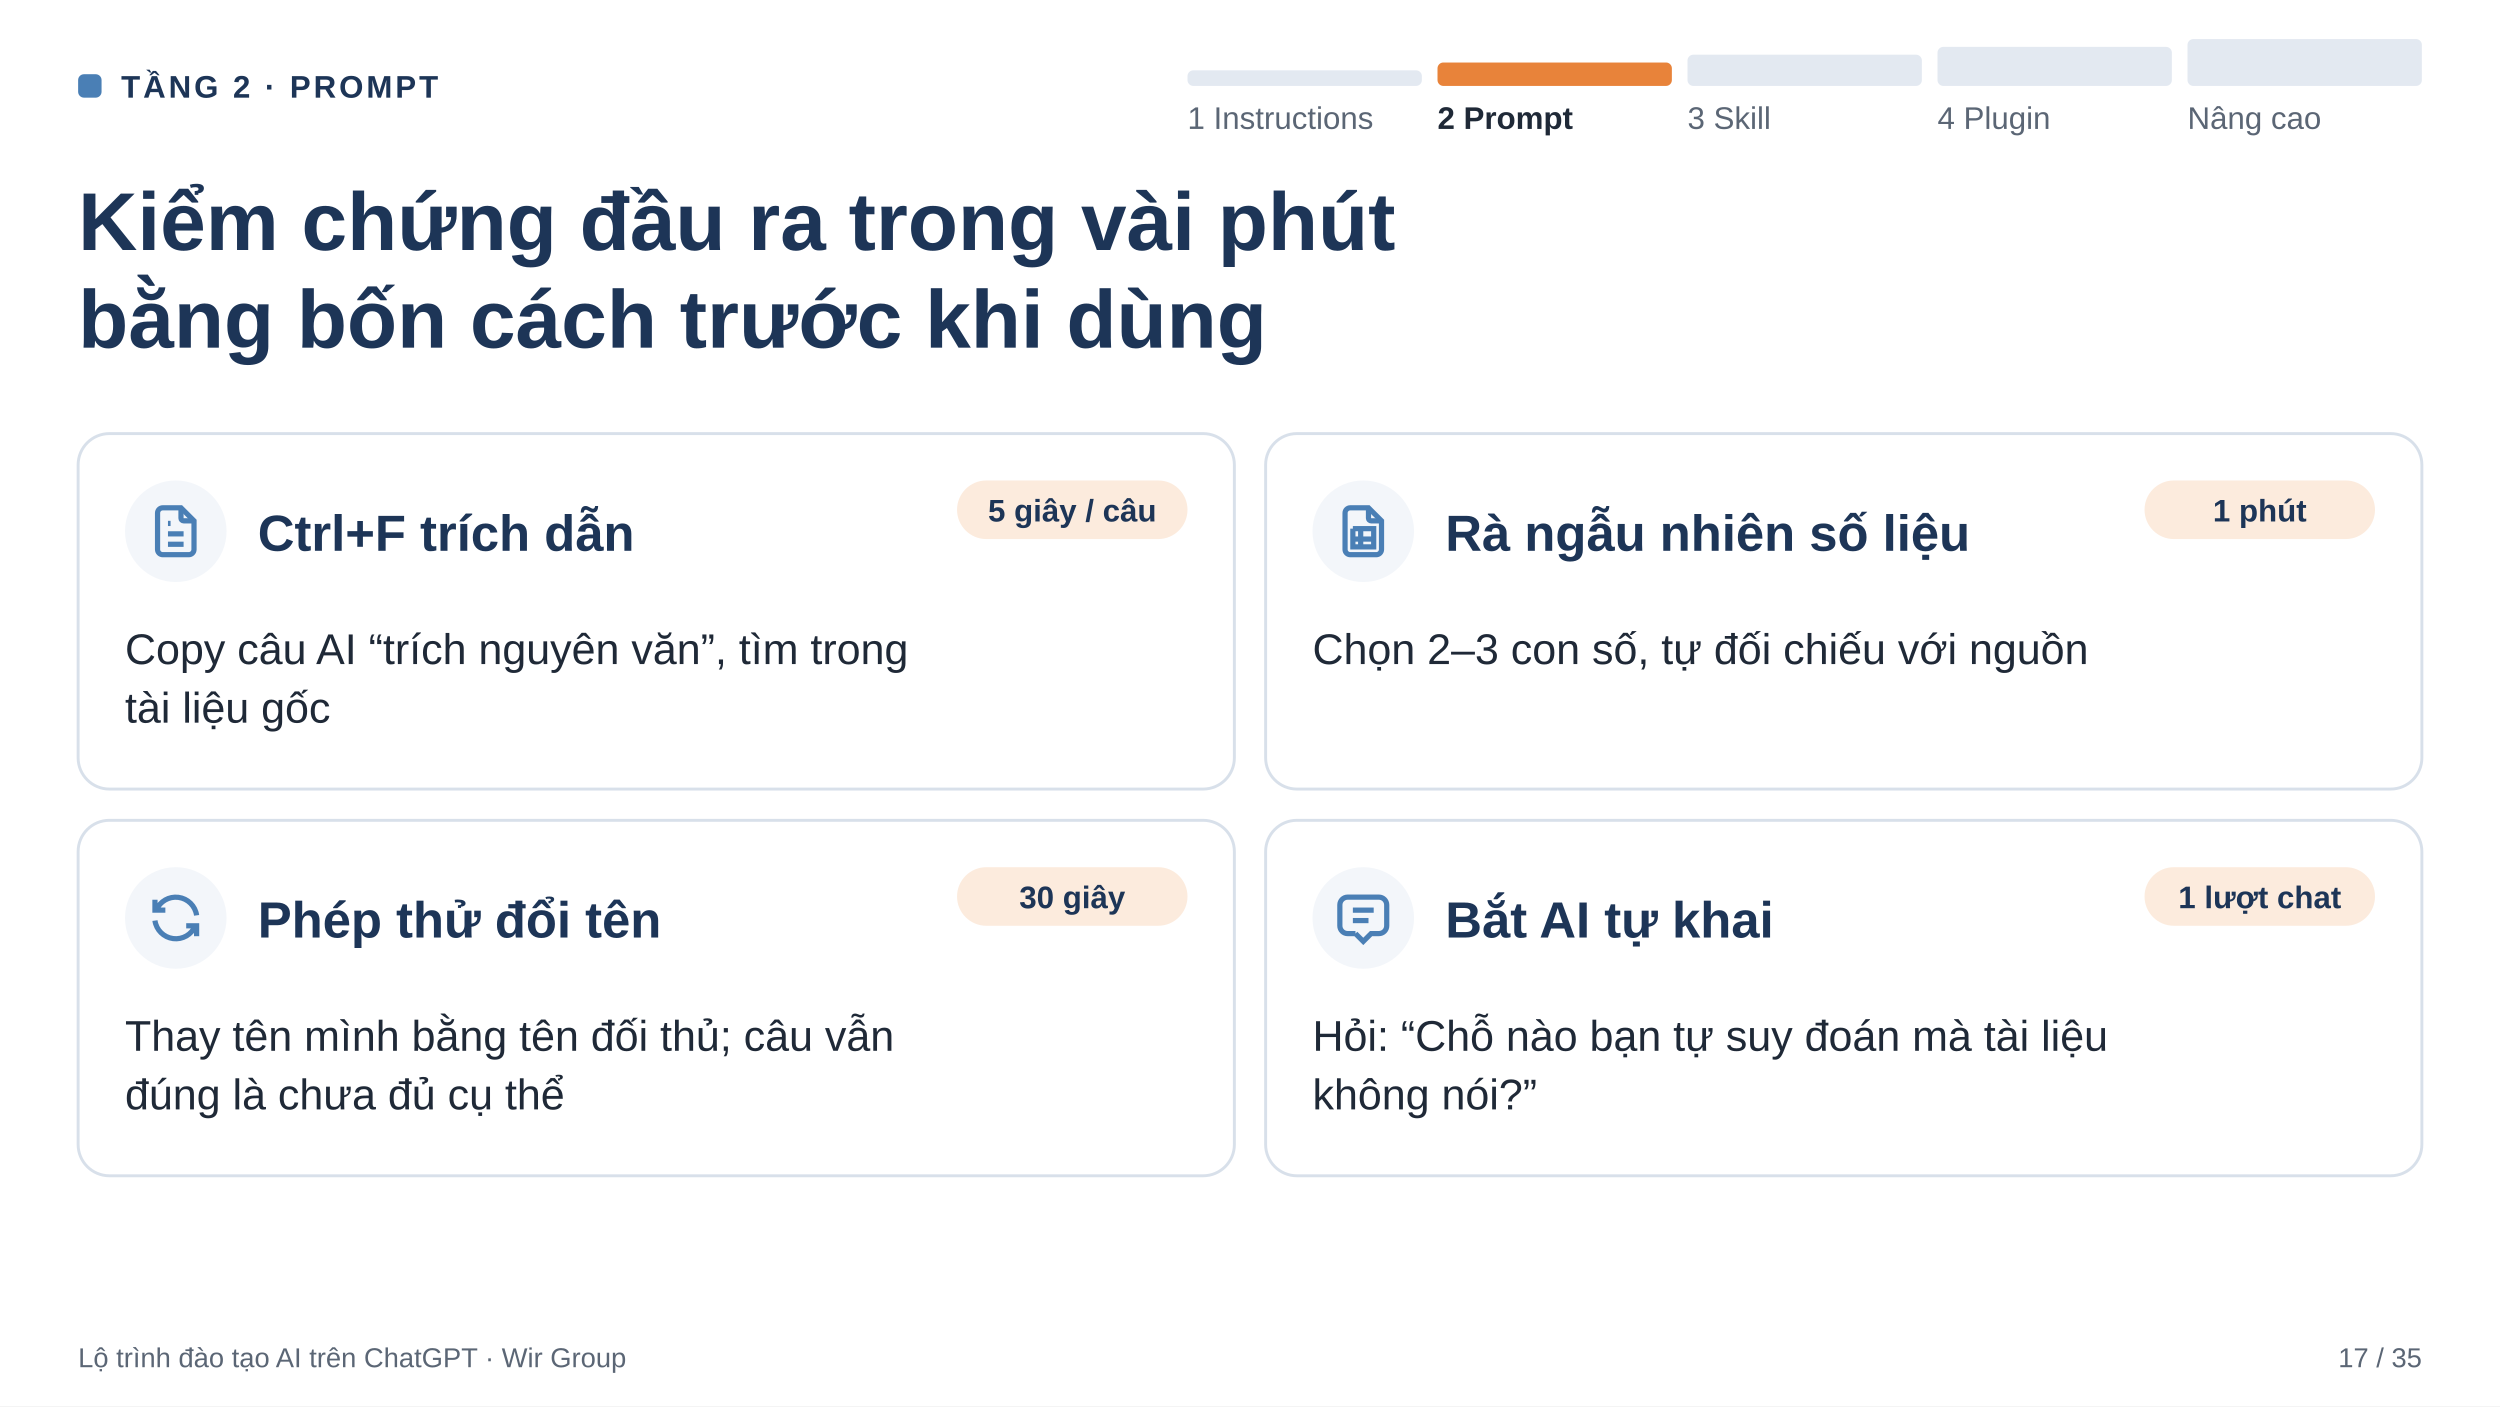
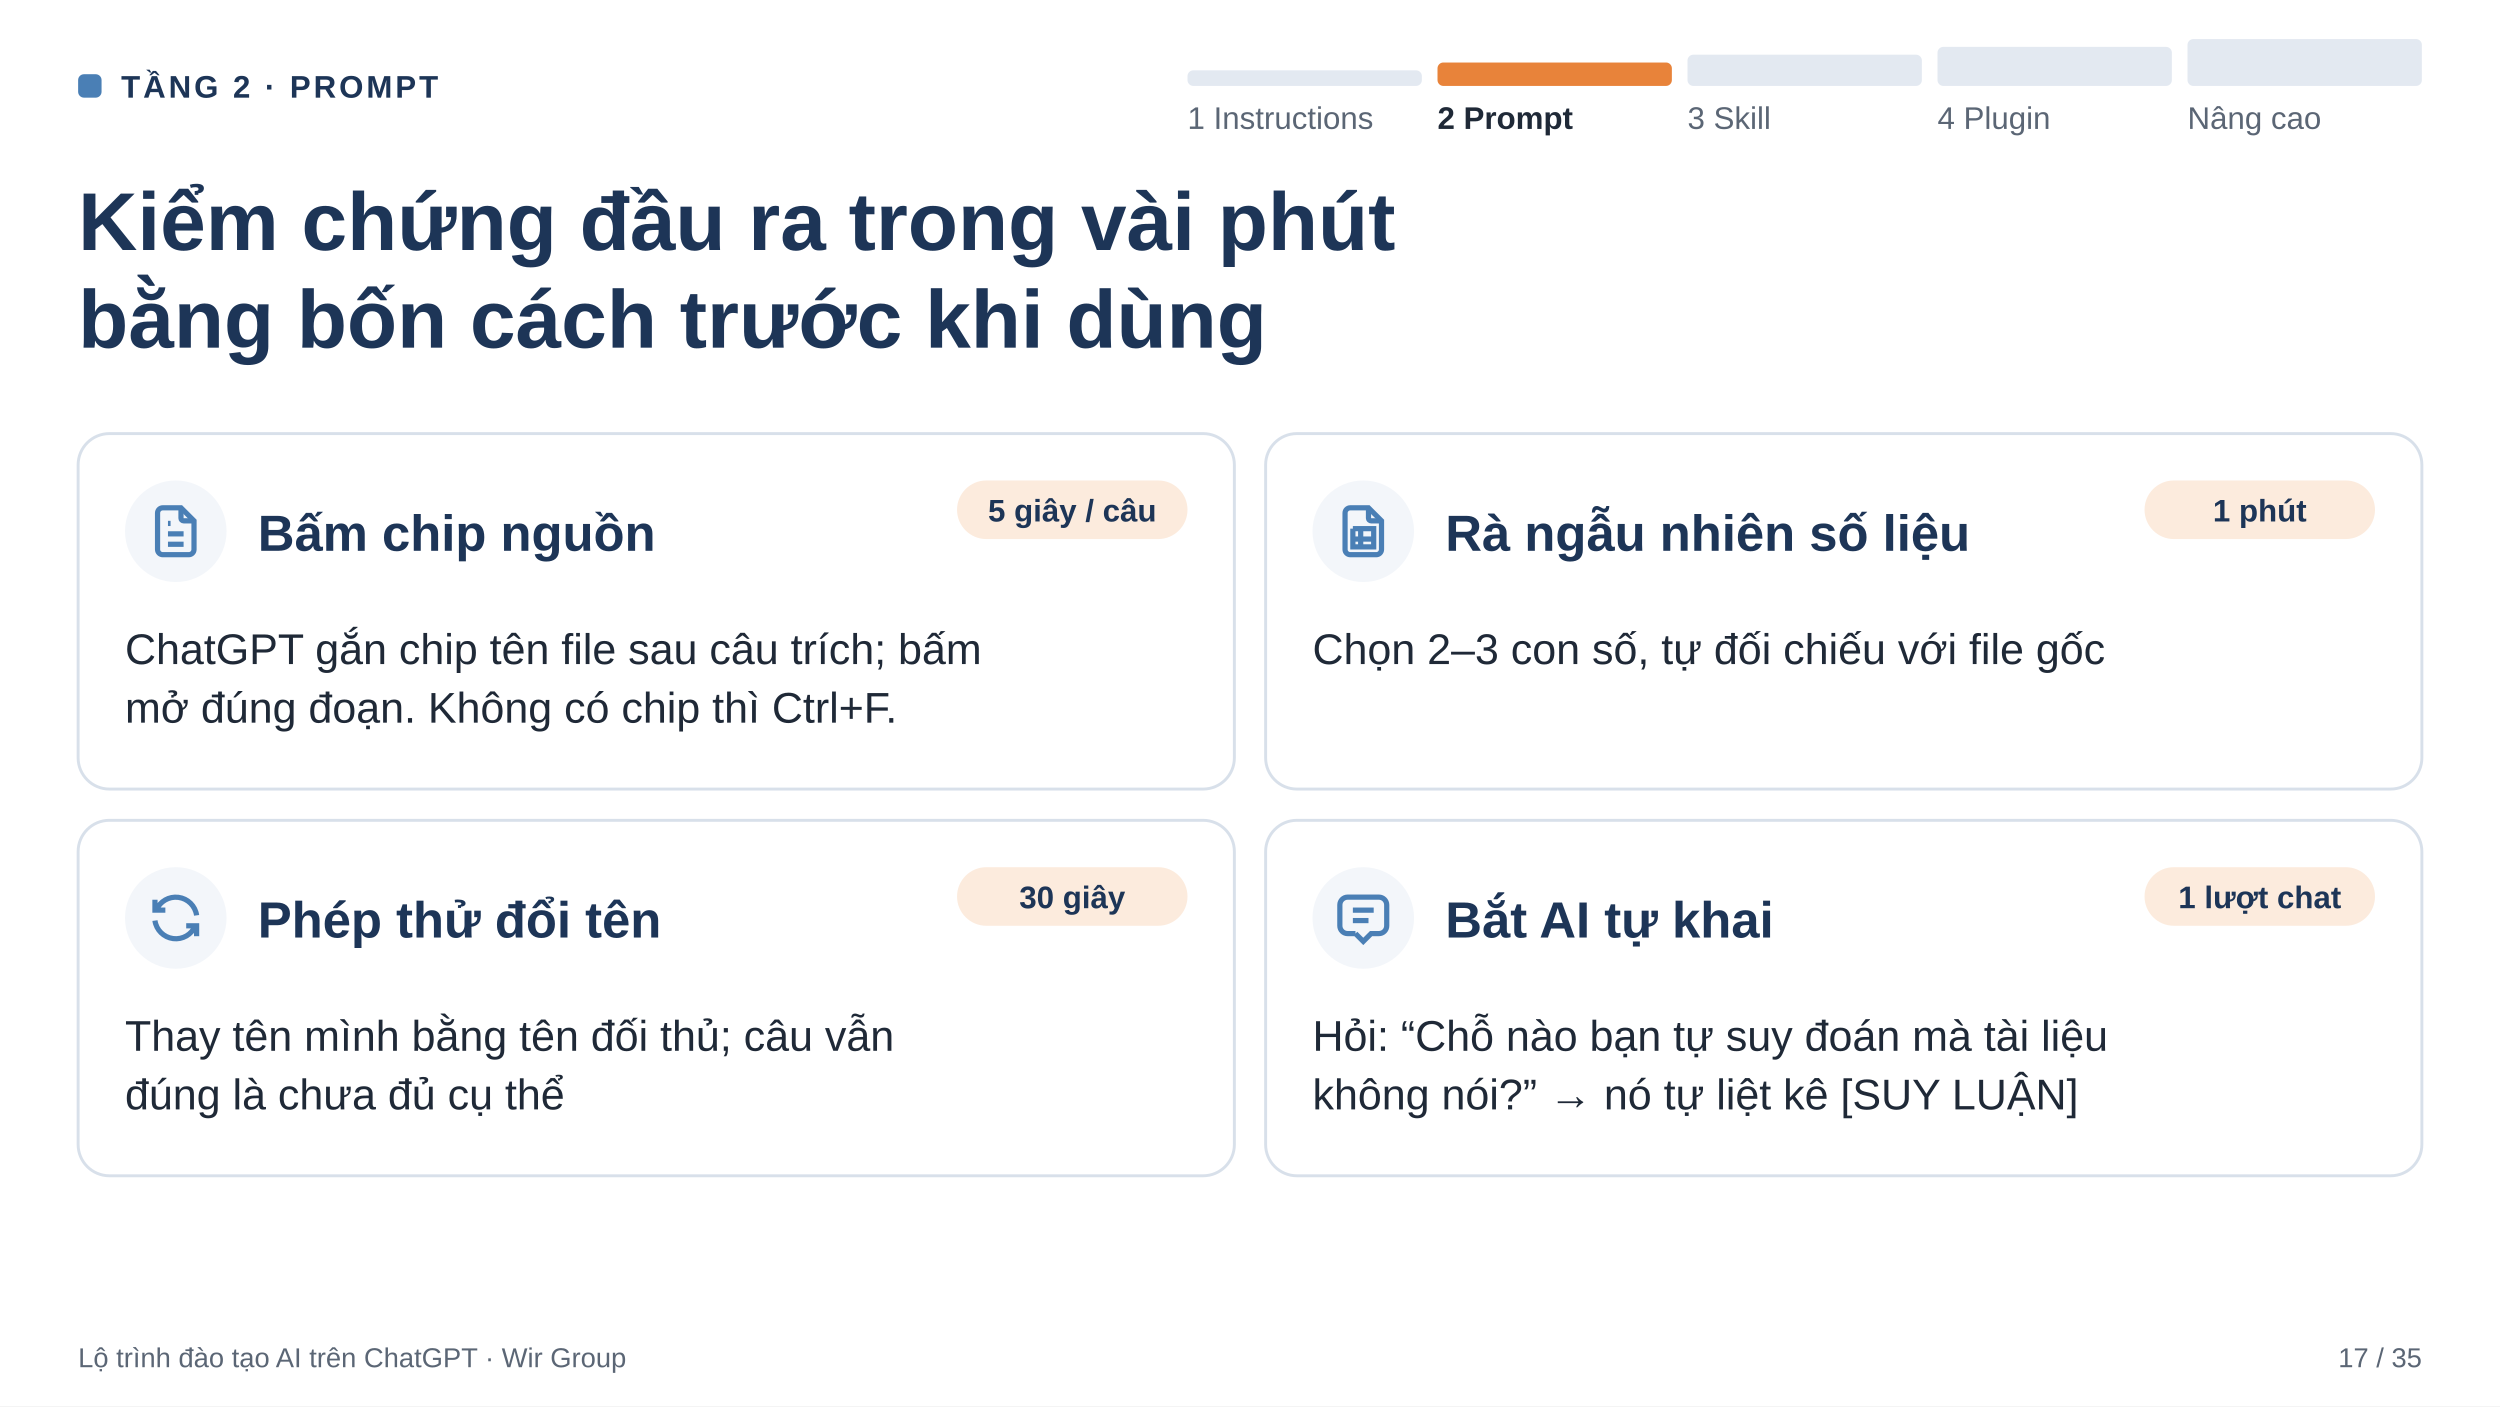
<svg xmlns="http://www.w3.org/2000/svg" viewBox="0 0 1280 720" width="1280" height="720" font-family="Aptos, 'Segoe UI', Arial, sans-serif" data-pptx-page-role="content">
  <rect id="bg" data-pptx-role="background" x="0" y="0" width="1280" height="720" fill="#FFFFFF" />
  <g id="section-kicker" data-pptx-role="chrome" data-pptx-bounds="40 30 540 30">
    <rect x="40" y="38" width="12" height="12" rx="3" fill="#4A7FB5" />
    <text x="62" y="50" font-size="16" font-weight="bold" letter-spacing="1.5" fill="#1D3557">TẦNG 2 · PROMPT</text>
  </g>
  <g id="roadmap-tracker" data-pptx-role="chrome" data-pptx-bounds="600 14 640 62">
    <rect x="608" y="36" width="120" height="8" rx="3" fill="#E3E9F1" />
    <rect x="736" y="32" width="120" height="12" rx="3" fill="#E8833A" />
    <rect x="864" y="28" width="120" height="16" rx="3" fill="#E3E9F1" />
    <rect x="992" y="24" width="120" height="20" rx="3" fill="#E3E9F1" />
    <rect x="1120" y="20" width="120" height="24" rx="3" fill="#E3E9F1" />
    <text x="608" y="66" font-size="16" fill="#5B6675">1 Instructions</text>
    <text x="736" y="66" font-size="16" font-weight="bold" fill="#1F2937">2 Prompt</text>
    <text x="864" y="66" font-size="16" fill="#5B6675">3 Skill</text>
    <text x="992" y="66" font-size="16" fill="#5B6675">4 Plugin</text>
    <text x="1120" y="66" font-size="16" fill="#5B6675">Nâng cao</text>
  </g>
  <text font-size="42" font-weight="bold" fill="#1D3557" x="40" y="128">Kiểm chứng đầu ra trong vài phút</text>
  <text font-size="42" font-weight="bold" fill="#1D3557" x="40" y="178">bằng bốn cách trước khi dùng</text>
  <g id="check-quote" data-pptx-bounds="40 222 592 182">
    <rect x="40" y="222" width="592" height="182" rx="16" fill="#FFFFFF" stroke="#D8E0EA" stroke-width="1.5" />
    <circle cx="90" cy="272" r="26" fill="#F3F6FA" />
    <g transform="translate(74, 256) scale(1.33333)" fill="none" stroke="#4A7FB5" stroke-width="2">
      <path d="M14 3v4a1 1 0 0 0 1 1h4" />
      <path d="M17 21h-10a2 2 0 0 1 -2 -2v-14a2 2 0 0 1 2 -2h7l5 5v11a2 2 0 0 1 -2 2" />
      <path d="M9 9l1 0" />
      <path d="M9 13l6 0" />
      <path d="M9 17l6 0" />
    </g>
-     <text x="132" y="282" font-size="26" font-weight="bold" fill="#1D3557">Ctrl+F trích dẫn</text>
+     <text x="132" y="282" font-size="26" font-weight="bold" fill="#1D3557">Bấm chip nguồn</text>
    <rect x="490" y="246" width="118" height="30" rx="15" fill="#FCEBDD" />
    <text x="549" y="267" font-size="16" font-weight="bold" text-anchor="middle" fill="#1D3557">5 giây / câu</text>
-     <text font-size="22" fill="#1F2937" x="64" y="340">Copy câu AI “trích nguyên văn”, tìm trong</text>
-     <text font-size="22" fill="#1F2937" x="64" y="370">tài liệu gốc</text>
+     <text font-size="22" fill="#1F2937" x="64" y="340">ChatGPT gắn chip tên file sau câu trích; bấm</text>
+     <text font-size="22" fill="#1F2937" x="64" y="370">mở đúng đoạn. Không có chip thì Ctrl+F.</text>
  </g>
  <g id="check-numbers" data-pptx-bounds="648 222 592 182">
    <rect x="648" y="222" width="592" height="182" rx="16" fill="#FFFFFF" stroke="#D8E0EA" stroke-width="1.5" />
    <circle cx="698" cy="272" r="26" fill="#F3F6FA" />
    <g transform="translate(682, 256) scale(1.33333)" fill="none" stroke="#4A7FB5" stroke-width="2">
      <path d="M14 3v4a1 1 0 0 0 1 1h4" />
      <path d="M17 21h-10a2 2 0 0 1 -2 -2v-14a2 2 0 0 1 2 -2h7l5 5v11a2 2 0 0 1 -2 2" />
      <path d="M8 11h8v7h-8l0 -7" />
      <path d="M8 15h8" />
      <path d="M11 11v7" />
    </g>
    <text x="740" y="282" font-size="26" font-weight="bold" fill="#1D3557">Rà ngẫu nhiên số liệu</text>
    <rect x="1098" y="246" width="118" height="30" rx="15" fill="#FCEBDD" />
    <text x="1157" y="267" font-size="16" font-weight="bold" text-anchor="middle" fill="#1D3557">1 phút</text>
-     <text x="672" y="340" font-size="22" fill="#1F2937">Chọn 2–3 con số, tự đối chiếu với nguồn</text>
+     <text x="672" y="340" font-size="22" fill="#1F2937">Chọn 2–3 con số, tự đối chiếu với file gốc</text>
  </g>
  <g id="check-rename" data-pptx-bounds="40 420 592 182">
    <rect x="40" y="420" width="592" height="182" rx="16" fill="#FFFFFF" stroke="#D8E0EA" stroke-width="1.5" />
    <circle cx="90" cy="470" r="26" fill="#F3F6FA" />
    <g transform="translate(74, 454) scale(1.33333)" fill="none" stroke="#4A7FB5" stroke-width="2">
      <path d="M20 11a8.1 8.1 0 0 0 -15.5 -2m-.5 -4v4h4" />
      <path d="M4 13a8.1 8.1 0 0 0 15.5 2m.5 4v-4h-4" />
    </g>
    <text x="132" y="480" font-size="26" font-weight="bold" fill="#1D3557">Phép thử đổi tên</text>
    <rect x="490" y="444" width="118" height="30" rx="15" fill="#FCEBDD" />
    <text x="549" y="465" font-size="16" font-weight="bold" text-anchor="middle" fill="#1D3557">30 giây</text>
    <text font-size="22" fill="#1F2937" x="64" y="538">Thay tên mình bằng tên đối thủ; câu vẫn</text>
    <text font-size="22" fill="#1F2937" x="64" y="568">đúng là chưa đủ cụ thể</text>
  </g>
  <g id="check-confess" data-pptx-bounds="648 420 592 182">
    <rect x="648" y="420" width="592" height="182" rx="16" fill="#FFFFFF" stroke="#D8E0EA" stroke-width="1.5" />
    <circle cx="698" cy="470" r="26" fill="#F3F6FA" />
    <g transform="translate(682, 454) scale(1.33333)" fill="none" stroke="#4A7FB5" stroke-width="2">
      <path d="M8 9h8" />
      <path d="M8 13h6" />
      <path d="M9 18h-3a3 3 0 0 1 -3 -3v-8a3 3 0 0 1 3 -3h12a3 3 0 0 1 3 3v8a3 3 0 0 1 -3 3h-3l-3 3l-3 -3" />
    </g>
    <text x="740" y="480" font-size="26" font-weight="bold" fill="#1D3557">Bắt AI tự khai</text>
    <rect x="1098" y="444" width="118" height="30" rx="15" fill="#FCEBDD" />
    <text x="1157" y="465" font-size="16" font-weight="bold" text-anchor="middle" fill="#1D3557">1 lượt chat</text>
    <text font-size="22" fill="#1F2937" x="672" y="538">Hỏi: “Chỗ nào bạn tự suy đoán mà tài liệu</text>
-     <text font-size="22" fill="#1F2937" x="672" y="568">không nói?”</text>
+     <text font-size="22" fill="#1F2937" x="672" y="568">không nói?” → nó tự liệt kê [SUY LUẬN]</text>
  </g>
  <text id="footer-course" data-pptx-role="footer" x="40" y="700" font-size="14" fill="#5B6675">Lộ trình đào tạo AI trên ChatGPT · Wir Group</text>
  <text id="page-number" data-pptx-role="page-number" x="1240" y="700" font-size="14" text-anchor="end" fill="#5B6675">17 / 35</text>
</svg>
